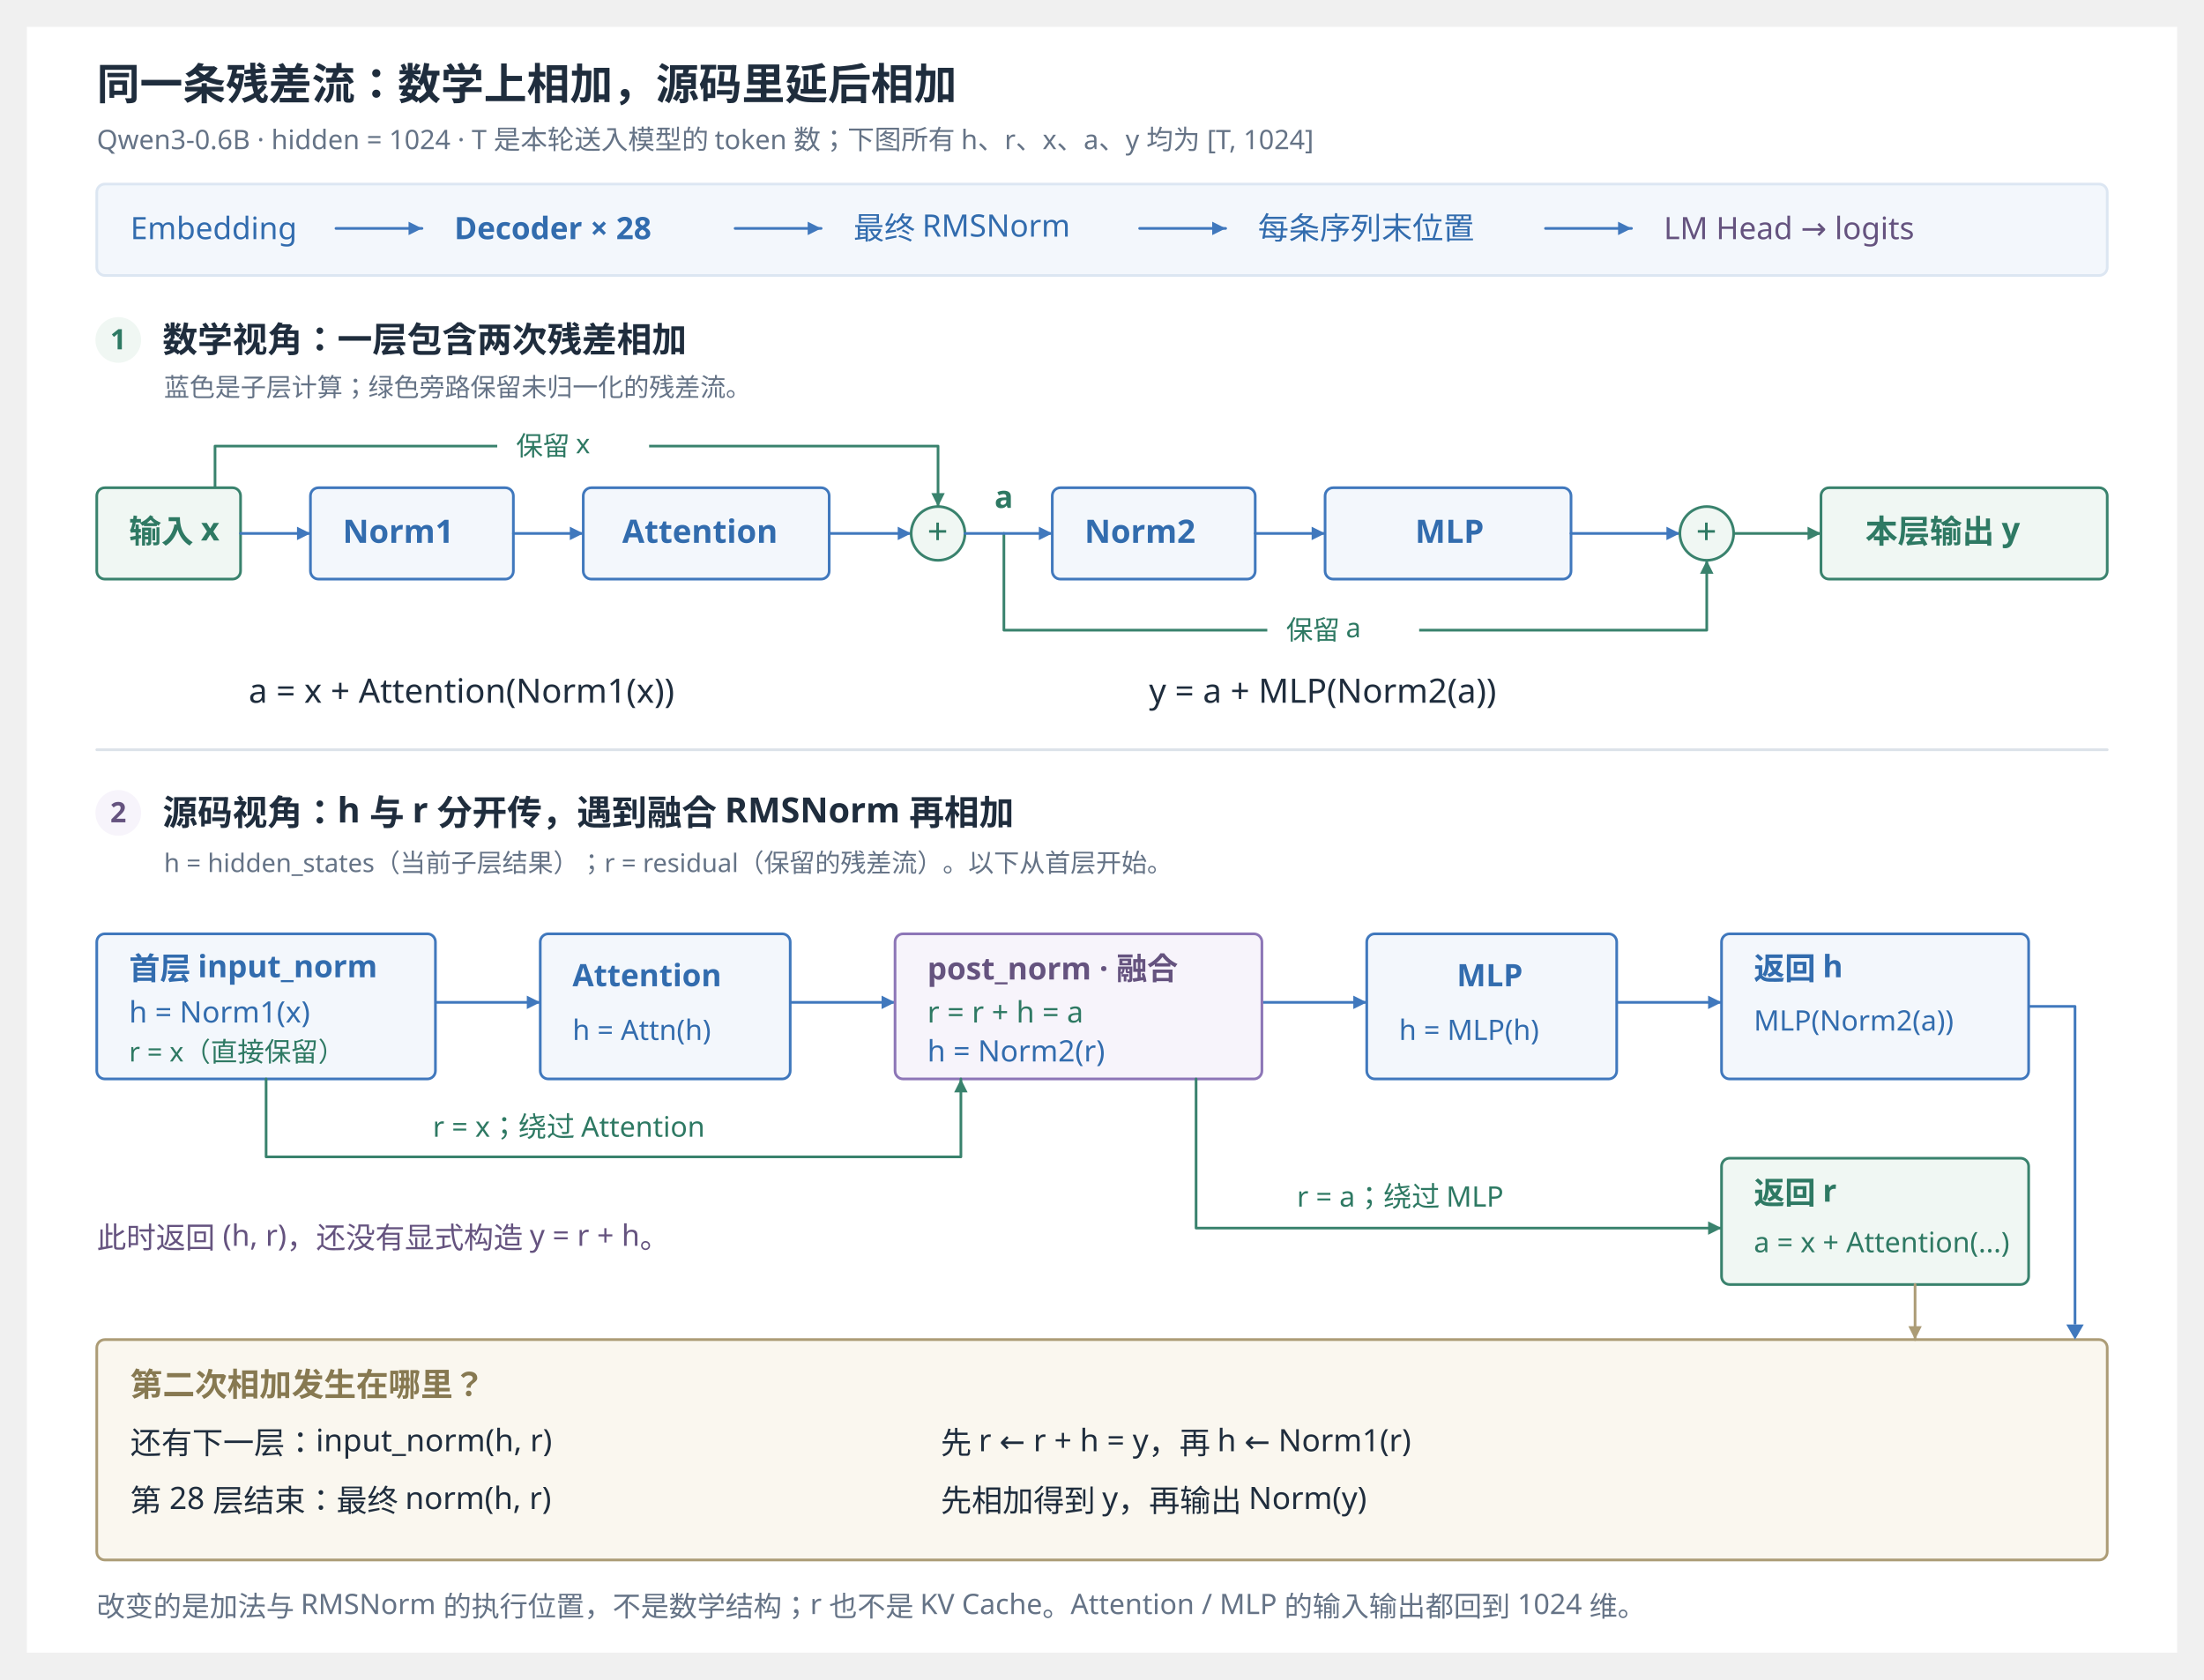
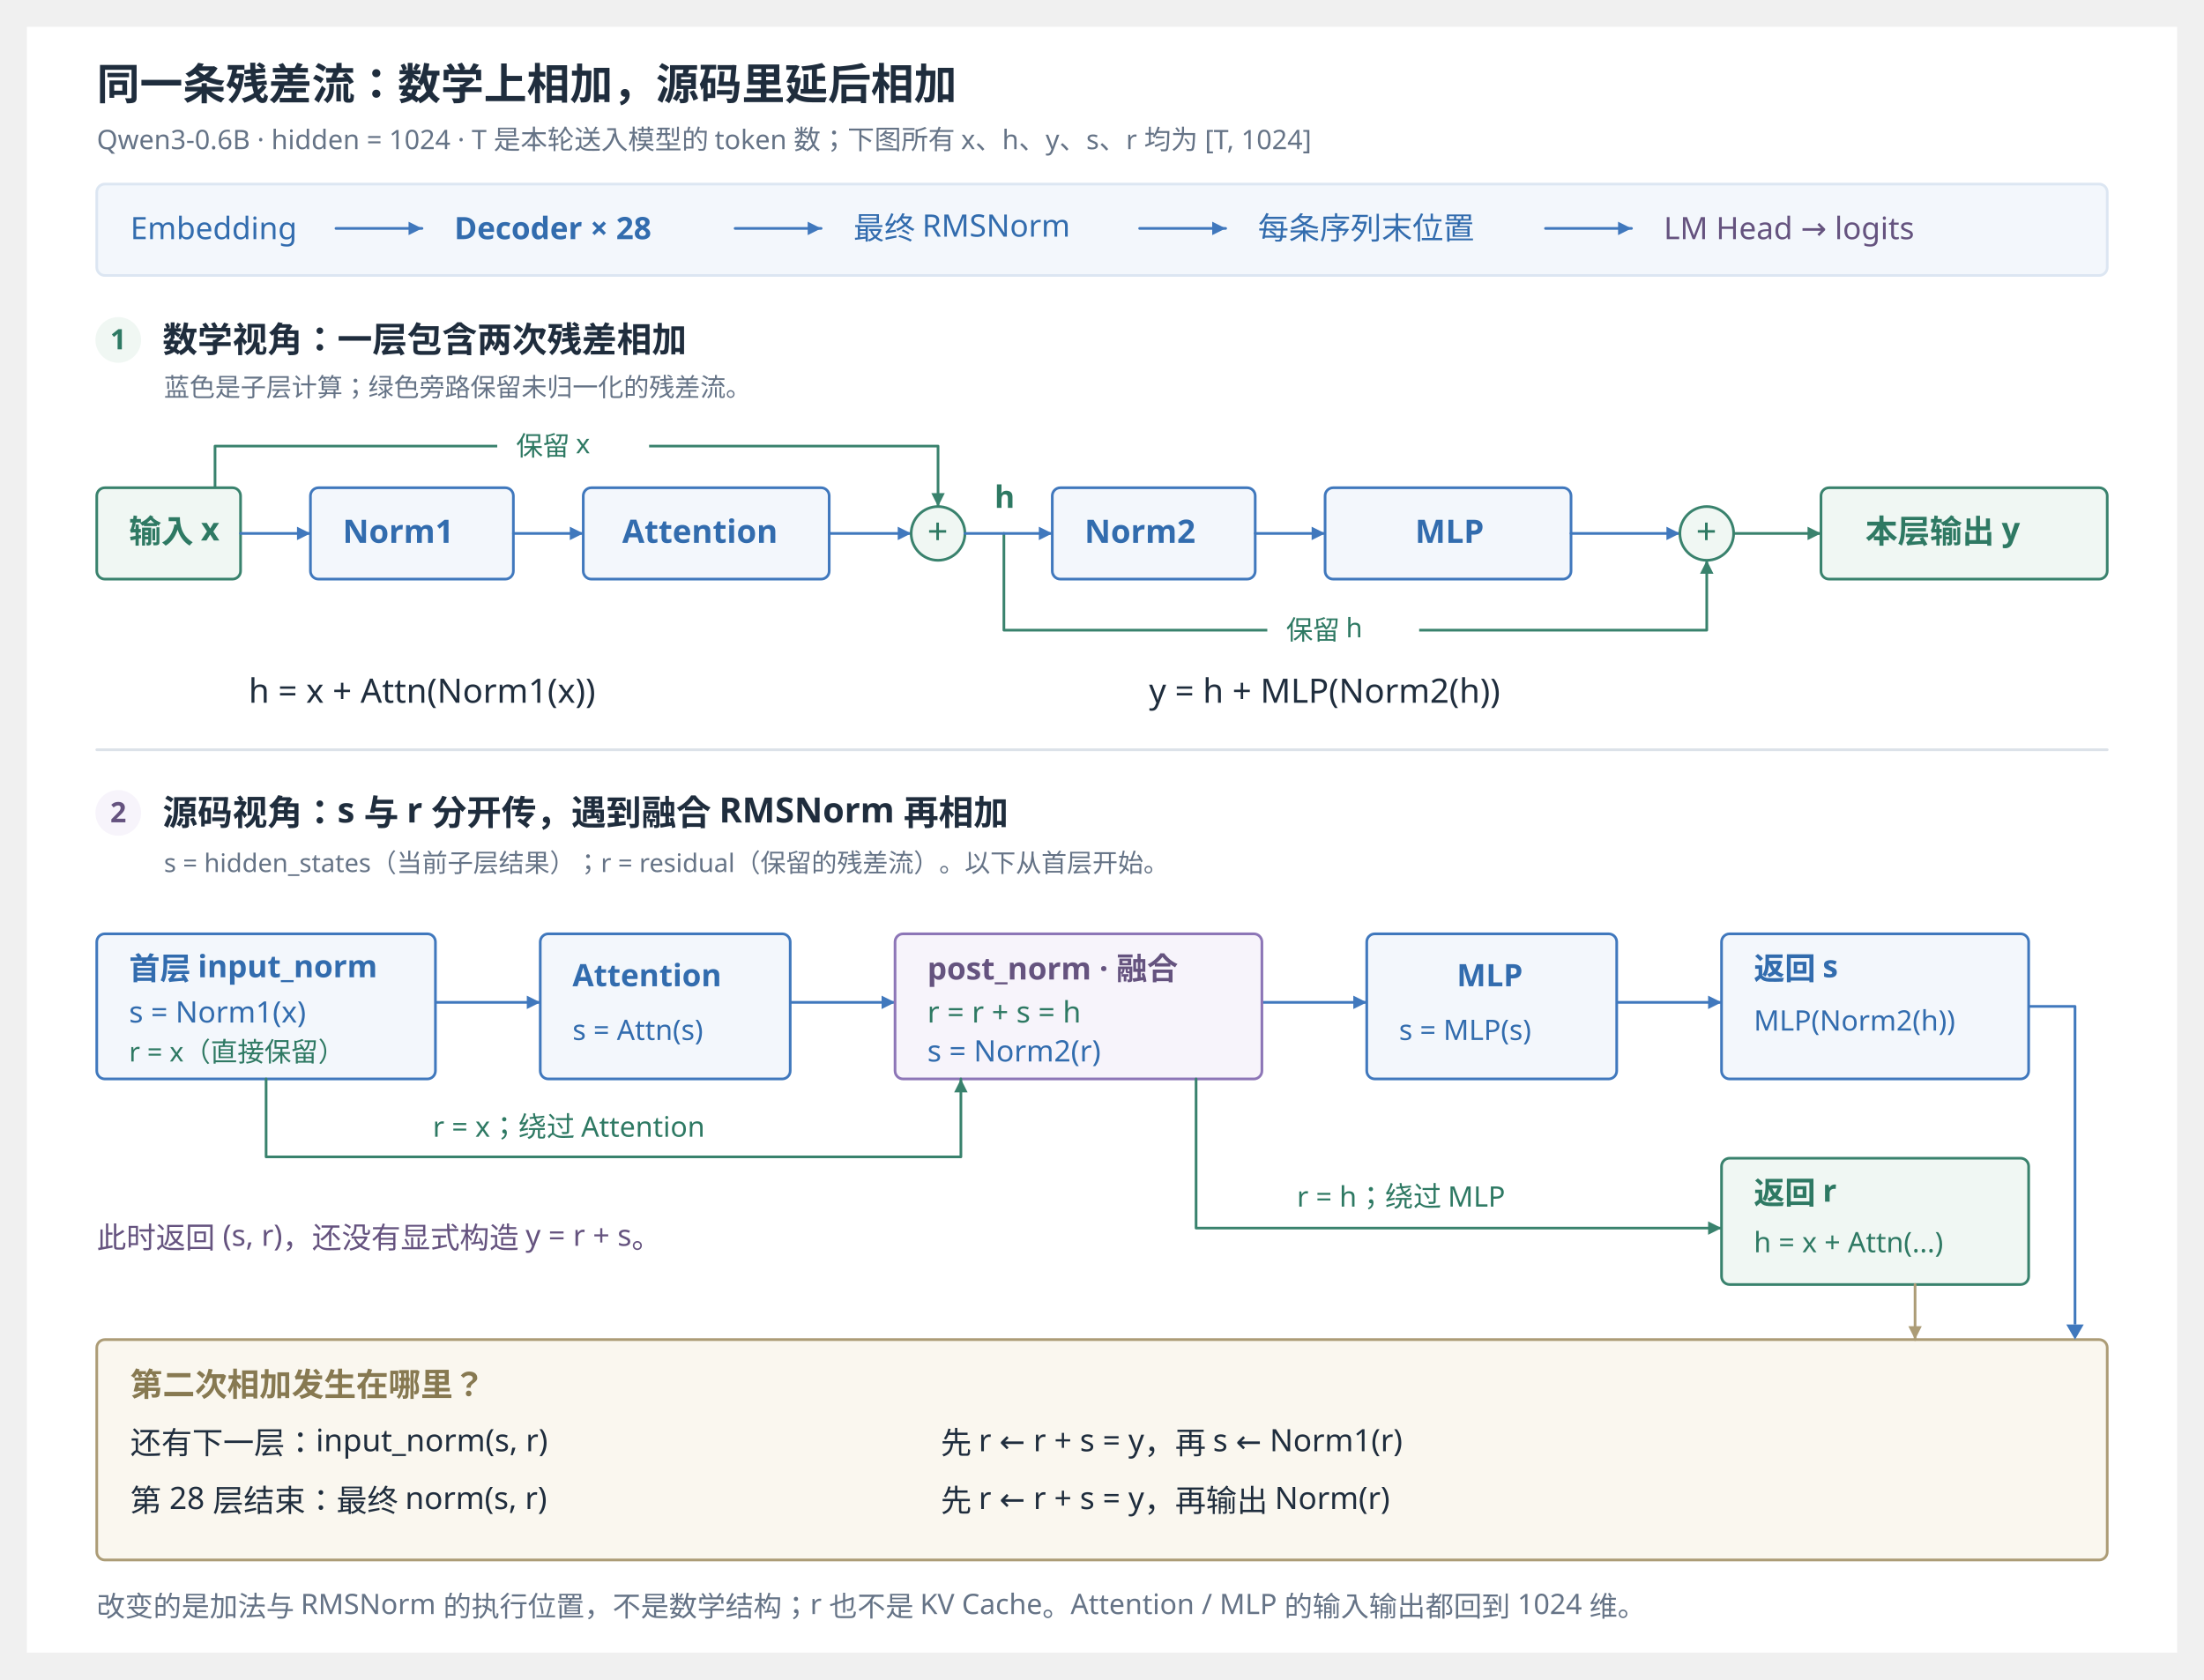
<svg xmlns="http://www.w3.org/2000/svg" width="1640" height="1250" viewBox="-20 -20 1640 1250">
  <defs>
    <marker id="connector-arrow-0" markerUnits="userSpaceOnUse" markerWidth="40" markerHeight="40" refX="11.258" refY="0" orient="auto" overflow="visible">
      <path fill="#4078bd" stroke="none" d="M 11.258 0 L 0 -6.5 L 0 6.5 Z" />
    </marker>
  </defs>
-   <g id="o8:1" transform="translate(0, 0)">
+   <g id="o16:1" transform="translate(0, 0)">
    <rect x="0" y="0" width="1600" height="1210" fill="#ffffff" stroke="none" stroke-width="0" rx="0" ry="0" />
  </g>
-   <g id="a8:1" transform="translate(52, 16.352)">
+   <g id="a16:1" transform="translate(52, 16.352)">
    <text font-size="32" font-family="Noto Sans SC" font-weight="bold" fill="#1f2d3d" text-anchor="start" dominant-baseline="alphabetic" x="0">
      <tspan x="0" y="37.648">
        <tspan x="0" text-anchor="start">同一条残差流：数学上相加，源码里延后相加</tspan>
      </tspan>
    </text>
  </g>
-   <g id="a8:2" transform="translate(52, 67.47)">
+   <g id="a16:2" transform="translate(52, 67.47)">
    <text font-size="20" font-family="Noto Sans SC" font-weight="normal" fill="#657386" text-anchor="start" dominant-baseline="alphabetic" x="0">
      <tspan x="0" y="23.53">
-         <tspan x="0" text-anchor="start">Qwen3-0.6B · hidden = 1024 · T 是本轮送入模型的 token 数；下图所有 h、r、x、a、y 均为 [T, 1024]</tspan>
-       </tspan>
-     </text>
-   </g>
-   <g id="o8:2" transform="translate(52, 117)">
+         <tspan x="0" text-anchor="start">Qwen3-0.6B · hidden = 1024 · T 是本轮送入模型的 token 数；下图所有 x、h、y、s、r 均为 [T, 1024]</tspan>
+       </tspan>
+     </text>
+   </g>
+   <g id="o16:2" transform="translate(52, 117)">
    <rect x="0" y="0" width="1496" height="68" fill="#f3f7fc" stroke="#dce6f2" stroke-width="2" rx="6" ry="6" />
  </g>
-   <g id="a8:3" transform="translate(77, 130.9405)">
+   <g id="a16:3" transform="translate(77, 130.9405)">
    <text font-size="23" font-family="Noto Sans SC" font-weight="normal" fill="#326cae" text-anchor="start" dominant-baseline="alphabetic" x="0">
      <tspan x="0" y="27.06">
        <tspan x="0" text-anchor="start">Embedding</tspan>
      </tspan>
    </text>
  </g>
-   <g id="c8:1" transform="translate(230, 150)">
+   <g id="c16:1" transform="translate(230, 150)">
    <path fill="none" stroke="#4078bd" stroke-width="2" stroke-linecap="round" stroke-linejoin="round" d="M 0 0 L 64 0" />
  </g>
-   <g id="p8:1" transform="translate(281.5, 142.5)">
-     <defs>
-       <symbol id="svgicon-p8-1" viewBox="0 0 15 15">
+   <g id="p16:1" transform="translate(281.5, 142.5)">
+     <defs>
+       <symbol id="svgicon-p16-1" viewBox="0 0 15 15">
        <g transform="translate(-281.5 -142.5)">
          <polygon points="294,150 284,145 284,155" fill="#4078BD" />
        </g>
      </symbol>
    </defs>
-     <use href="#svgicon-p8-1" x="0" y="0" width="15" height="15" />
-   </g>
-   <g id="a8:4" transform="translate(318, 130.9405)">
+     <use href="#svgicon-p16-1" x="0" y="0" width="15" height="15" />
+   </g>
+   <g id="a16:4" transform="translate(318, 130.9405)">
    <text font-size="23" font-family="Noto Sans SC" font-weight="bold" fill="#326cae" text-anchor="start" dominant-baseline="alphabetic" x="0">
      <tspan x="0" y="27.06">
        <tspan x="0" text-anchor="start">Decoder × 28</tspan>
      </tspan>
    </text>
  </g>
-   <g id="c8:2" transform="translate(527, 150)">
+   <g id="c16:2" transform="translate(527, 150)">
    <path fill="none" stroke="#4078bd" stroke-width="2" stroke-linecap="round" stroke-linejoin="round" d="M 0 0 L 64 0" />
  </g>
-   <g id="p8:2" transform="translate(578.5, 142.5)">
-     <defs>
-       <symbol id="svgicon-p8-2" viewBox="0 0 15 15">
+   <g id="p16:2" transform="translate(578.5, 142.5)">
+     <defs>
+       <symbol id="svgicon-p16-2" viewBox="0 0 15 15">
        <g transform="translate(-578.5 -142.5)">
          <polygon points="591,150 581,145 581,155" fill="#4078BD" />
        </g>
      </symbol>
    </defs>
-     <use href="#svgicon-p8-2" x="0" y="0" width="15" height="15" />
-   </g>
-   <g id="a8:5" transform="translate(615, 130.9405)">
+     <use href="#svgicon-p16-2" x="0" y="0" width="15" height="15" />
+   </g>
+   <g id="a16:5" transform="translate(615, 130.9405)">
    <text font-size="23" font-family="Noto Sans SC" font-weight="normal" fill="#326cae" text-anchor="start" dominant-baseline="alphabetic" x="0">
      <tspan x="0" y="27.06">
        <tspan x="0" text-anchor="start">最终 RMSNorm</tspan>
      </tspan>
    </text>
  </g>
-   <g id="c8:3" transform="translate(828, 150)">
+   <g id="c16:3" transform="translate(828, 150)">
    <path fill="none" stroke="#4078bd" stroke-width="2" stroke-linecap="round" stroke-linejoin="round" d="M 0 0 L 64 0" />
  </g>
-   <g id="p8:3" transform="translate(879.5, 142.5)">
-     <defs>
-       <symbol id="svgicon-p8-3" viewBox="0 0 15 15">
+   <g id="p16:3" transform="translate(879.5, 142.5)">
+     <defs>
+       <symbol id="svgicon-p16-3" viewBox="0 0 15 15">
        <g transform="translate(-879.5 -142.5)">
          <polygon points="892,150 882,145 882,155" fill="#4078BD" />
        </g>
      </symbol>
    </defs>
-     <use href="#svgicon-p8-3" x="0" y="0" width="15" height="15" />
-   </g>
-   <g id="a8:6" transform="translate(916, 130.9405)">
+     <use href="#svgicon-p16-3" x="0" y="0" width="15" height="15" />
+   </g>
+   <g id="a16:6" transform="translate(916, 130.9405)">
    <text font-size="23" font-family="Noto Sans SC" font-weight="normal" fill="#326cae" text-anchor="start" dominant-baseline="alphabetic" x="0">
      <tspan x="0" y="27.06">
        <tspan x="0" text-anchor="start">每条序列末位置</tspan>
      </tspan>
    </text>
  </g>
-   <g id="c8:4" transform="translate(1130, 150)">
+   <g id="c16:4" transform="translate(1130, 150)">
    <path fill="none" stroke="#4078bd" stroke-width="2" stroke-linecap="round" stroke-linejoin="round" d="M 0 0 L 64 0" />
  </g>
-   <g id="p8:4" transform="translate(1181.5, 142.5)">
-     <defs>
-       <symbol id="svgicon-p8-4" viewBox="0 0 15 15">
+   <g id="p16:4" transform="translate(1181.5, 142.5)">
+     <defs>
+       <symbol id="svgicon-p16-4" viewBox="0 0 15 15">
        <g transform="translate(-1181.5 -142.5)">
          <polygon points="1194,150 1184,145 1184,155" fill="#4078BD" />
        </g>
      </symbol>
    </defs>
-     <use href="#svgicon-p8-4" x="0" y="0" width="15" height="15" />
-   </g>
-   <g id="a8:7" transform="translate(1218, 130.9405)">
+     <use href="#svgicon-p16-4" x="0" y="0" width="15" height="15" />
+   </g>
+   <g id="a16:7" transform="translate(1218, 130.9405)">
    <text font-size="23" font-family="Noto Sans SC" font-weight="normal" fill="#65537f" text-anchor="start" dominant-baseline="alphabetic" x="0">
      <tspan x="0" y="27.06">
        <tspan x="0" text-anchor="start">LM Head → logits</tspan>
      </tspan>
    </text>
  </g>
-   <g id="o8:3" transform="translate(51, 216)">
+   <g id="o16:3" transform="translate(51, 216)">
    <ellipse fill="#f0f7f3" stroke="none" stroke-width="0" cx="17" cy="17" rx="17" ry="17" />
  </g>
-   <g id="a8:8" transform="translate(62, 215.2935)">
+   <g id="a16:8" transform="translate(62, 215.2935)">
    <text font-size="21" font-family="Noto Sans SC" font-weight="bold" fill="#2e7963" text-anchor="start" dominant-baseline="alphabetic" x="0">
      <tspan x="0" y="24.707">
        <tspan x="0" text-anchor="start">1</tspan>
      </tspan>
    </text>
  </g>
-   <g id="a8:9" transform="translate(101, 211.411)">
+   <g id="a16:9" transform="translate(101, 211.411)">
    <text font-size="26" font-family="Noto Sans SC" font-weight="bold" fill="#1f2d3d" text-anchor="start" dominant-baseline="alphabetic" x="0">
      <tspan x="0" y="30.589">
        <tspan x="0" text-anchor="start">数学视角：一层包含两次残差相加</tspan>
      </tspan>
    </text>
  </g>
-   <g id="a8:10" transform="translate(102, 252.6465)">
+   <g id="a16:10" transform="translate(102, 252.6465)">
    <text font-size="19" font-family="Noto Sans SC" font-weight="normal" fill="#657386" text-anchor="start" dominant-baseline="alphabetic" x="0">
      <tspan x="0" y="22.354">
        <tspan x="0" text-anchor="start">蓝色是子层计算；绿色旁路保留未归一化的残差流。</tspan>
      </tspan>
    </text>
  </g>
-   <g id="c8:5" transform="translate(140, 312)">
+   <g id="c16:5" transform="translate(140, 312)">
    <path fill="none" stroke="#39826d" stroke-width="2" stroke-linecap="round" stroke-linejoin="round" d="M 0 65 L 0 0 L 538 0 L 538 45" />
  </g>
-   <g id="p8:5" transform="translate(670.5, 344.5)">
-     <defs>
-       <symbol id="svgicon-p8-5" viewBox="0 0 15 15">
+   <g id="p16:5" transform="translate(670.5, 344.5)">
+     <defs>
+       <symbol id="svgicon-p16-5" viewBox="0 0 15 15">
        <g transform="translate(-670.5 -344.5)">
          <polygon points="678,357 673,347 683,347" fill="#39826D" />
        </g>
      </symbol>
    </defs>
-     <use href="#svgicon-p8-5" x="0" y="0" width="15" height="15" />
-   </g>
-   <g id="o8:4" transform="translate(350, 298)">
+     <use href="#svgicon-p16-5" x="0" y="0" width="15" height="15" />
+   </g>
+   <g id="o16:4" transform="translate(350, 298)">
    <rect x="0" y="0" width="113" height="29" fill="#ffffff" stroke="none" stroke-width="0" rx="0" ry="0" />
  </g>
-   <g id="a8:11" transform="translate(364, 295.47)">
+   <g id="a16:11" transform="translate(364, 295.47)">
    <text font-size="20" font-family="Noto Sans SC" font-weight="normal" fill="#2e7963" text-anchor="start" dominant-baseline="alphabetic" x="0">
      <tspan x="0" y="23.53">
        <tspan x="0" text-anchor="start">保留 x</tspan>
      </tspan>
    </text>
  </g>
-   <g id="c8:6" transform="translate(727, 377)">
+   <g id="c16:6" transform="translate(727, 377)">
    <path fill="none" stroke="#39826d" stroke-width="2" stroke-linecap="round" stroke-linejoin="round" d="M 0 0 L 0 72 L 523 72 L 523 20" />
  </g>
-   <g id="p8:6" transform="translate(1242.5, 394.5)">
-     <defs>
-       <symbol id="svgicon-p8-6" viewBox="0 0 15 15">
+   <g id="p16:6" transform="translate(1242.5, 394.5)">
+     <defs>
+       <symbol id="svgicon-p16-6" viewBox="0 0 15 15">
        <g transform="translate(-1242.5 -394.5)">
          <polygon points="1250,397 1245,407 1255,407" fill="#39826D" />
        </g>
      </symbol>
    </defs>
-     <use href="#svgicon-p8-6" x="0" y="0" width="15" height="15" />
-   </g>
-   <g id="o8:5" transform="translate(923, 435)">
+     <use href="#svgicon-p16-6" x="0" y="0" width="15" height="15" />
+   </g>
+   <g id="o16:5" transform="translate(923, 435)">
    <rect x="0" y="0" width="113" height="29" fill="#ffffff" stroke="none" stroke-width="0" rx="0" ry="0" />
  </g>
-   <g id="a8:12" transform="translate(937, 432.47)">
+   <g id="a16:12" transform="translate(937, 432.47)">
    <text font-size="20" font-family="Noto Sans SC" font-weight="normal" fill="#2e7963" text-anchor="start" dominant-baseline="alphabetic" x="0">
      <tspan x="0" y="23.53">
-         <tspan x="0" text-anchor="start">保留 a</tspan>
-       </tspan>
-     </text>
-   </g>
-   <g id="o8:6" transform="translate(52, 343)">
+         <tspan x="0" text-anchor="start">保留 h</tspan>
+       </tspan>
+     </text>
+   </g>
+   <g id="o16:6" transform="translate(52, 343)">
    <rect x="0" y="0" width="107" height="68" fill="#f0f7f3" stroke="#39826d" stroke-width="2" rx="6" ry="6" />
  </g>
-   <g id="a8:13" transform="translate(76, 355.764)">
+   <g id="a16:13" transform="translate(76, 355.764)">
    <text font-size="24" font-family="Noto Sans SC" font-weight="bold" fill="#2e7963" text-anchor="start" dominant-baseline="alphabetic" x="0">
      <tspan x="0" y="28.236">
        <tspan x="0" text-anchor="start">输入 x</tspan>
      </tspan>
    </text>
  </g>
-   <g id="c8:7" transform="translate(159, 377)">
+   <g id="c16:7" transform="translate(159, 377)">
    <path fill="none" stroke="#4078bd" stroke-width="2" stroke-linecap="round" stroke-linejoin="round" d="M 0 0 L 52 0" />
  </g>
-   <g id="p8:7" transform="translate(198.5, 369.5)">
-     <defs>
-       <symbol id="svgicon-p8-7" viewBox="0 0 15 15">
+   <g id="p16:7" transform="translate(198.5, 369.5)">
+     <defs>
+       <symbol id="svgicon-p16-7" viewBox="0 0 15 15">
        <g transform="translate(-198.5 -369.5)">
          <polygon points="211,377 201,372 201,382" fill="#4078BD" />
        </g>
      </symbol>
    </defs>
-     <use href="#svgicon-p8-7" x="0" y="0" width="15" height="15" />
-   </g>
-   <g id="o8:7" transform="translate(211, 343)">
+     <use href="#svgicon-p16-7" x="0" y="0" width="15" height="15" />
+   </g>
+   <g id="o16:7" transform="translate(211, 343)">
    <rect x="0" y="0" width="151" height="68" fill="#f3f7fc" stroke="#4078bd" stroke-width="2" rx="6" ry="6" />
  </g>
-   <g id="a8:14" transform="translate(235, 355.764)">
+   <g id="a16:14" transform="translate(235, 355.764)">
    <text font-size="24" font-family="Noto Sans SC" font-weight="bold" fill="#326cae" text-anchor="start" dominant-baseline="alphabetic" x="0">
      <tspan x="0" y="28.236">
        <tspan x="0" text-anchor="start">Norm1</tspan>
      </tspan>
    </text>
  </g>
-   <g id="c8:8" transform="translate(362, 377)">
+   <g id="c16:8" transform="translate(362, 377)">
    <path fill="none" stroke="#4078bd" stroke-width="2" stroke-linecap="round" stroke-linejoin="round" d="M 0 0 L 52 0" />
  </g>
-   <g id="p8:8" transform="translate(401.5, 369.5)">
-     <defs>
-       <symbol id="svgicon-p8-8" viewBox="0 0 15 15">
+   <g id="p16:8" transform="translate(401.5, 369.5)">
+     <defs>
+       <symbol id="svgicon-p16-8" viewBox="0 0 15 15">
        <g transform="translate(-401.5 -369.5)">
          <polygon points="414,377 404,372 404,382" fill="#4078BD" />
        </g>
      </symbol>
    </defs>
-     <use href="#svgicon-p8-8" x="0" y="0" width="15" height="15" />
-   </g>
-   <g id="o8:8" transform="translate(414, 343)">
+     <use href="#svgicon-p16-8" x="0" y="0" width="15" height="15" />
+   </g>
+   <g id="o16:8" transform="translate(414, 343)">
    <rect x="0" y="0" width="183" height="68" fill="#f3f7fc" stroke="#4078bd" stroke-width="2" rx="6" ry="6" />
  </g>
-   <g id="a8:15" transform="translate(443, 355.764)">
+   <g id="a16:15" transform="translate(443, 355.764)">
    <text font-size="24" font-family="Noto Sans SC" font-weight="bold" fill="#326cae" text-anchor="start" dominant-baseline="alphabetic" x="0">
      <tspan x="0" y="28.236">
        <tspan x="0" text-anchor="start">Attention</tspan>
      </tspan>
    </text>
  </g>
-   <g id="c8:9" transform="translate(597, 377)">
+   <g id="c16:9" transform="translate(597, 377)">
    <path fill="none" stroke="#4078bd" stroke-width="2" stroke-linecap="round" stroke-linejoin="round" d="M 0 0 L 61 0" />
  </g>
-   <g id="p8:9" transform="translate(645.5, 369.5)">
-     <defs>
-       <symbol id="svgicon-p8-9" viewBox="0 0 15 15">
+   <g id="p16:9" transform="translate(645.5, 369.5)">
+     <defs>
+       <symbol id="svgicon-p16-9" viewBox="0 0 15 15">
        <g transform="translate(-645.5 -369.5)">
          <polygon points="658,377 648,372 648,382" fill="#4078BD" />
        </g>
      </symbol>
    </defs>
-     <use href="#svgicon-p8-9" x="0" y="0" width="15" height="15" />
-   </g>
-   <g id="o8:9" transform="translate(658, 357)">
+     <use href="#svgicon-p16-9" x="0" y="0" width="15" height="15" />
+   </g>
+   <g id="o16:9" transform="translate(658, 357)">
    <ellipse fill="#f0f7f3" stroke="#39826d" stroke-width="2" cx="20" cy="20" rx="20" ry="20" />
  </g>
-   <g id="a8:16" transform="translate(670, 353.2345)">
+   <g id="a16:16" transform="translate(670, 353.2345)">
    <text font-size="27" font-family="Noto Sans SC" font-weight="normal" fill="#2e7963" text-anchor="start" dominant-baseline="alphabetic" x="0">
      <tspan x="0" y="31.765">
        <tspan x="0" text-anchor="start">+</tspan>
      </tspan>
    </text>
  </g>
-   <g id="c8:10" transform="translate(698, 377)">
+   <g id="c16:10" transform="translate(698, 377)">
    <path fill="none" stroke="#4078bd" stroke-width="2" stroke-linecap="round" stroke-linejoin="round" d="M 0 0 L 65 0" />
  </g>
-   <g id="p8:10" transform="translate(750.5, 369.5)">
-     <defs>
-       <symbol id="svgicon-p8-10" viewBox="0 0 15 15">
+   <g id="p16:10" transform="translate(750.5, 369.5)">
+     <defs>
+       <symbol id="svgicon-p16-10" viewBox="0 0 15 15">
        <g transform="translate(-750.5 -369.5)">
          <polygon points="763,377 753,372 753,382" fill="#4078BD" />
        </g>
      </symbol>
    </defs>
-     <use href="#svgicon-p8-10" x="0" y="0" width="15" height="15" />
-   </g>
-   <g id="a8:17" transform="translate(720, 330.9405)">
+     <use href="#svgicon-p16-10" x="0" y="0" width="15" height="15" />
+   </g>
+   <g id="a16:17" transform="translate(720, 330.9405)">
    <text font-size="23" font-family="Noto Sans SC" font-weight="bold" fill="#2e7963" text-anchor="start" dominant-baseline="alphabetic" x="0">
      <tspan x="0" y="27.06">
-         <tspan x="0" text-anchor="start">a</tspan>
-       </tspan>
-     </text>
-   </g>
-   <g id="o8:10" transform="translate(763, 343)">
+         <tspan x="0" text-anchor="start">h</tspan>
+       </tspan>
+     </text>
+   </g>
+   <g id="o16:10" transform="translate(763, 343)">
    <rect x="0" y="0" width="151" height="68" fill="#f3f7fc" stroke="#4078bd" stroke-width="2" rx="6" ry="6" />
  </g>
-   <g id="a8:18" transform="translate(787, 355.764)">
+   <g id="a16:18" transform="translate(787, 355.764)">
    <text font-size="24" font-family="Noto Sans SC" font-weight="bold" fill="#326cae" text-anchor="start" dominant-baseline="alphabetic" x="0">
      <tspan x="0" y="28.236">
        <tspan x="0" text-anchor="start">Norm2</tspan>
      </tspan>
    </text>
  </g>
-   <g id="c8:11" transform="translate(914, 377)">
+   <g id="c16:11" transform="translate(914, 377)">
    <path fill="none" stroke="#4078bd" stroke-width="2" stroke-linecap="round" stroke-linejoin="round" d="M 0 0 L 52 0" />
  </g>
-   <g id="p8:11" transform="translate(953.5, 369.5)">
-     <defs>
-       <symbol id="svgicon-p8-11" viewBox="0 0 15 15">
+   <g id="p16:11" transform="translate(953.5, 369.5)">
+     <defs>
+       <symbol id="svgicon-p16-11" viewBox="0 0 15 15">
        <g transform="translate(-953.5 -369.5)">
          <polygon points="966,377 956,372 956,382" fill="#4078BD" />
        </g>
      </symbol>
    </defs>
-     <use href="#svgicon-p8-11" x="0" y="0" width="15" height="15" />
-   </g>
-   <g id="o8:11" transform="translate(966, 343)">
+     <use href="#svgicon-p16-11" x="0" y="0" width="15" height="15" />
+   </g>
+   <g id="o16:11" transform="translate(966, 343)">
    <rect x="0" y="0" width="183" height="68" fill="#f3f7fc" stroke="#4078bd" stroke-width="2" rx="6" ry="6" />
  </g>
-   <g id="a8:19" transform="translate(1033, 355.764)">
+   <g id="a16:19" transform="translate(1033, 355.764)">
    <text font-size="24" font-family="Noto Sans SC" font-weight="bold" fill="#326cae" text-anchor="start" dominant-baseline="alphabetic" x="0">
      <tspan x="0" y="28.236">
        <tspan x="0" text-anchor="start">MLP</tspan>
      </tspan>
    </text>
  </g>
-   <g id="c8:12" transform="translate(1149, 377)">
+   <g id="c16:12" transform="translate(1149, 377)">
    <path fill="none" stroke="#4078bd" stroke-width="2" stroke-linecap="round" stroke-linejoin="round" d="M 0 0 L 81 0" />
  </g>
-   <g id="p8:12" transform="translate(1217.5, 369.5)">
-     <defs>
-       <symbol id="svgicon-p8-12" viewBox="0 0 15 15">
+   <g id="p16:12" transform="translate(1217.5, 369.5)">
+     <defs>
+       <symbol id="svgicon-p16-12" viewBox="0 0 15 15">
        <g transform="translate(-1217.5 -369.5)">
          <polygon points="1230,377 1220,372 1220,382" fill="#4078BD" />
        </g>
      </symbol>
    </defs>
-     <use href="#svgicon-p8-12" x="0" y="0" width="15" height="15" />
-   </g>
-   <g id="o8:12" transform="translate(1230, 357)">
+     <use href="#svgicon-p16-12" x="0" y="0" width="15" height="15" />
+   </g>
+   <g id="o16:12" transform="translate(1230, 357)">
    <ellipse fill="#f0f7f3" stroke="#39826d" stroke-width="2" cx="20" cy="20" rx="20" ry="20" />
  </g>
-   <g id="a8:20" transform="translate(1242, 353.2345)">
+   <g id="a16:20" transform="translate(1242, 353.2345)">
    <text font-size="27" font-family="Noto Sans SC" font-weight="normal" fill="#2e7963" text-anchor="start" dominant-baseline="alphabetic" x="0">
      <tspan x="0" y="31.765">
        <tspan x="0" text-anchor="start">+</tspan>
      </tspan>
    </text>
  </g>
-   <g id="c8:13" transform="translate(1270, 377)">
+   <g id="c16:13" transform="translate(1270, 377)">
    <path fill="none" stroke="#39826d" stroke-width="2" stroke-linecap="round" stroke-linejoin="round" d="M 0 0 L 65 0" />
  </g>
-   <g id="p8:13" transform="translate(1322.5, 369.5)">
-     <defs>
-       <symbol id="svgicon-p8-13" viewBox="0 0 15 15">
+   <g id="p16:13" transform="translate(1322.5, 369.5)">
+     <defs>
+       <symbol id="svgicon-p16-13" viewBox="0 0 15 15">
        <g transform="translate(-1322.5 -369.5)">
          <polygon points="1335,377 1325,372 1325,382" fill="#39826D" />
        </g>
      </symbol>
    </defs>
-     <use href="#svgicon-p8-13" x="0" y="0" width="15" height="15" />
-   </g>
-   <g id="o8:13" transform="translate(1335, 343)">
+     <use href="#svgicon-p16-13" x="0" y="0" width="15" height="15" />
+   </g>
+   <g id="o16:13" transform="translate(1335, 343)">
    <rect x="0" y="0" width="213" height="68" fill="#f0f7f3" stroke="#39826d" stroke-width="2" rx="6" ry="6" />
  </g>
-   <g id="a8:21" transform="translate(1368, 355.764)">
+   <g id="a16:21" transform="translate(1368, 355.764)">
    <text font-size="24" font-family="Noto Sans SC" font-weight="bold" fill="#2e7963" text-anchor="start" dominant-baseline="alphabetic" x="0">
      <tspan x="0" y="28.236">
        <tspan x="0" text-anchor="start">本层输出 y</tspan>
      </tspan>
    </text>
  </g>
-   <g id="a8:22" transform="translate(165, 473.5875)">
+   <g id="a16:22" transform="translate(165, 473.5875)">
    <text font-size="25" font-family="Noto Sans SC" font-weight="normal" fill="#1f2d3d" text-anchor="start" dominant-baseline="alphabetic" x="0">
      <tspan x="0" y="29.412">
-         <tspan x="0" text-anchor="start">a = x + Attention(Norm1(x))</tspan>
-       </tspan>
-     </text>
-   </g>
-   <g id="a8:23" transform="translate(835, 473.5875)">
+         <tspan x="0" text-anchor="start">h = x + Attn(Norm1(x))</tspan>
+       </tspan>
+     </text>
+   </g>
+   <g id="a16:23" transform="translate(835, 473.5875)">
    <text font-size="25" font-family="Noto Sans SC" font-weight="normal" fill="#1f2d3d" text-anchor="start" dominant-baseline="alphabetic" x="0">
      <tspan x="0" y="29.412">
-         <tspan x="0" text-anchor="start">y = a + MLP(Norm2(a))</tspan>
-       </tspan>
-     </text>
-   </g>
-   <g id="c8:14" transform="translate(52, 538)">
+         <tspan x="0" text-anchor="start">y = h + MLP(Norm2(h))</tspan>
+       </tspan>
+     </text>
+   </g>
+   <g id="c16:14" transform="translate(52, 538)">
    <path fill="none" stroke="#dce2e9" stroke-width="2" stroke-linecap="round" stroke-linejoin="round" d="M 0 0 L 1496 0" />
  </g>
-   <g id="o8:14" transform="translate(51, 568)">
+   <g id="o16:14" transform="translate(51, 568)">
    <ellipse fill="#f7f4fb" stroke="none" stroke-width="0" cx="17" cy="17" rx="17" ry="17" />
  </g>
-   <g id="a8:24" transform="translate(62, 567.2935)">
+   <g id="a16:24" transform="translate(62, 567.2935)">
    <text font-size="21" font-family="Noto Sans SC" font-weight="bold" fill="#65537f" text-anchor="start" dominant-baseline="alphabetic" x="0">
      <tspan x="0" y="24.707">
        <tspan x="0" text-anchor="start">2</tspan>
      </tspan>
    </text>
  </g>
-   <g id="a8:25" transform="translate(101, 563.411)">
+   <g id="a16:25" transform="translate(101, 563.411)">
    <text font-size="26" font-family="Noto Sans SC" font-weight="bold" fill="#1f2d3d" text-anchor="start" dominant-baseline="alphabetic" x="0">
      <tspan x="0" y="30.589">
-         <tspan x="0" text-anchor="start">源码视角：h 与 r 分开传，遇到融合 RMSNorm 再相加</tspan>
-       </tspan>
-     </text>
-   </g>
-   <g id="a8:26" transform="translate(102, 606.6465)">
+         <tspan x="0" text-anchor="start">源码视角：s 与 r 分开传，遇到融合 RMSNorm 再相加</tspan>
+       </tspan>
+     </text>
+   </g>
+   <g id="a16:26" transform="translate(102, 606.6465)">
    <text font-size="19" font-family="Noto Sans SC" font-weight="normal" fill="#657386" text-anchor="start" dominant-baseline="alphabetic" x="0">
      <tspan x="0" y="22.354">
-         <tspan x="0" text-anchor="start">h = hidden_states（当前子层结果）；r = residual（保留的残差流）。以下从首层开始。</tspan>
-       </tspan>
-     </text>
-   </g>
-   <g id="c8:15" transform="translate(304, 726)">
+         <tspan x="0" text-anchor="start">s = hidden_states（当前子层结果）；r = residual（保留的残差流）。以下从首层开始。</tspan>
+       </tspan>
+     </text>
+   </g>
+   <g id="c16:15" transform="translate(304, 726)">
    <path fill="none" stroke="#4078bd" stroke-width="2" stroke-linecap="round" stroke-linejoin="round" d="M 0 0 L 78 0" />
  </g>
-   <g id="p8:14" transform="translate(369.5, 718.5)">
-     <defs>
-       <symbol id="svgicon-p8-14" viewBox="0 0 15 15">
+   <g id="p16:14" transform="translate(369.5, 718.5)">
+     <defs>
+       <symbol id="svgicon-p16-14" viewBox="0 0 15 15">
        <g transform="translate(-369.5 -718.5)">
          <polygon points="382,726 372,721 372,731" fill="#4078BD" />
        </g>
      </symbol>
    </defs>
-     <use href="#svgicon-p8-14" x="0" y="0" width="15" height="15" />
-   </g>
-   <g id="c8:16" transform="translate(568, 726)">
+     <use href="#svgicon-p16-14" x="0" y="0" width="15" height="15" />
+   </g>
+   <g id="c16:16" transform="translate(568, 726)">
    <path fill="none" stroke="#4078bd" stroke-width="2" stroke-linecap="round" stroke-linejoin="round" d="M 0 0 L 78 0" />
  </g>
-   <g id="p8:15" transform="translate(633.5, 718.5)">
-     <defs>
-       <symbol id="svgicon-p8-15" viewBox="0 0 15 15">
+   <g id="p16:15" transform="translate(633.5, 718.5)">
+     <defs>
+       <symbol id="svgicon-p16-15" viewBox="0 0 15 15">
        <g transform="translate(-633.5 -718.5)">
          <polygon points="646,726 636,721 636,731" fill="#4078BD" />
        </g>
      </symbol>
    </defs>
-     <use href="#svgicon-p8-15" x="0" y="0" width="15" height="15" />
-   </g>
-   <g id="c8:17" transform="translate(919, 726)">
+     <use href="#svgicon-p16-15" x="0" y="0" width="15" height="15" />
+   </g>
+   <g id="c16:17" transform="translate(919, 726)">
    <path fill="none" stroke="#4078bd" stroke-width="2" stroke-linecap="round" stroke-linejoin="round" d="M 0 0 L 78 0" />
  </g>
-   <g id="p8:16" transform="translate(984.5, 718.5)">
-     <defs>
-       <symbol id="svgicon-p8-16" viewBox="0 0 15 15">
+   <g id="p16:16" transform="translate(984.5, 718.5)">
+     <defs>
+       <symbol id="svgicon-p16-16" viewBox="0 0 15 15">
        <g transform="translate(-984.5 -718.5)">
          <polygon points="997,726 987,721 987,731" fill="#4078BD" />
        </g>
      </symbol>
    </defs>
-     <use href="#svgicon-p8-16" x="0" y="0" width="15" height="15" />
-   </g>
-   <g id="c8:18" transform="translate(1183, 726)">
+     <use href="#svgicon-p16-16" x="0" y="0" width="15" height="15" />
+   </g>
+   <g id="c16:18" transform="translate(1183, 726)">
    <path fill="none" stroke="#4078bd" stroke-width="2" stroke-linecap="round" stroke-linejoin="round" d="M 0 0 L 78 0" />
  </g>
-   <g id="p8:17" transform="translate(1248.5, 718.5)">
-     <defs>
-       <symbol id="svgicon-p8-17" viewBox="0 0 15 15">
+   <g id="p16:17" transform="translate(1248.5, 718.5)">
+     <defs>
+       <symbol id="svgicon-p16-17" viewBox="0 0 15 15">
        <g transform="translate(-1248.5 -718.5)">
          <polygon points="1261,726 1251,721 1251,731" fill="#4078BD" />
        </g>
      </symbol>
    </defs>
-     <use href="#svgicon-p8-17" x="0" y="0" width="15" height="15" />
-   </g>
-   <g id="o8:15" transform="translate(52, 675)">
+     <use href="#svgicon-p16-17" x="0" y="0" width="15" height="15" />
+   </g>
+   <g id="o16:15" transform="translate(52, 675)">
    <rect x="0" y="0" width="252" height="108" fill="#f3f7fc" stroke="#4078bd" stroke-width="2" rx="6" ry="6" />
  </g>
-   <g id="a8:27" transform="translate(76, 681.9405)">
+   <g id="a16:27" transform="translate(76, 681.9405)">
    <text font-size="23" font-family="Noto Sans SC" font-weight="bold" fill="#326cae" text-anchor="start" dominant-baseline="alphabetic" x="0">
      <tspan x="0" y="27.06">
        <tspan x="0" text-anchor="start">首层 input_norm</tspan>
      </tspan>
    </text>
  </g>
-   <g id="a8:28" transform="translate(76, 715.117)">
+   <g id="a16:28" transform="translate(76, 715.117)">
    <text font-size="22" font-family="Noto Sans SC" font-weight="normal" fill="#326cae" text-anchor="start" dominant-baseline="alphabetic" x="0">
      <tspan x="0" y="25.883">
-         <tspan x="0" text-anchor="start">h = Norm1(x)</tspan>
-       </tspan>
-     </text>
-   </g>
-   <g id="a8:29" transform="translate(76, 746.47)">
+         <tspan x="0" text-anchor="start">s = Norm1(x)</tspan>
+       </tspan>
+     </text>
+   </g>
+   <g id="a16:29" transform="translate(76, 746.47)">
    <text font-size="20" font-family="Noto Sans SC" font-weight="normal" fill="#2e7963" text-anchor="start" dominant-baseline="alphabetic" x="0">
      <tspan x="0" y="23.53">
        <tspan x="0" text-anchor="start">r = x（直接保留）</tspan>
      </tspan>
    </text>
  </g>
-   <g id="o8:16" transform="translate(382, 675)">
+   <g id="o16:16" transform="translate(382, 675)">
    <rect x="0" y="0" width="186" height="108" fill="#f3f7fc" stroke="#4078bd" stroke-width="2" rx="6" ry="6" />
  </g>
-   <g id="a8:30" transform="translate(406, 686.9405)">
+   <g id="a16:30" transform="translate(406, 686.9405)">
    <text font-size="23" font-family="Noto Sans SC" font-weight="bold" fill="#326cae" text-anchor="start" dominant-baseline="alphabetic" x="0">
      <tspan x="0" y="27.06">
        <tspan x="0" text-anchor="start">Attention</tspan>
      </tspan>
    </text>
  </g>
-   <g id="a8:31" transform="translate(406, 729.2935)">
+   <g id="a16:31" transform="translate(406, 729.2935)">
    <text font-size="21" font-family="Noto Sans SC" font-weight="normal" fill="#326cae" text-anchor="start" dominant-baseline="alphabetic" x="0">
      <tspan x="0" y="24.707">
-         <tspan x="0" text-anchor="start">h = Attn(h)</tspan>
-       </tspan>
-     </text>
-   </g>
-   <g id="o8:17" transform="translate(646, 675)">
+         <tspan x="0" text-anchor="start">s = Attn(s)</tspan>
+       </tspan>
+     </text>
+   </g>
+   <g id="o16:17" transform="translate(646, 675)">
    <rect x="0" y="0" width="273" height="108" fill="#f7f4fb" stroke="#8d76b7" stroke-width="2" rx="6" ry="6" />
  </g>
-   <g id="a8:32" transform="translate(670, 681.9405)">
+   <g id="a16:32" transform="translate(670, 681.9405)">
    <text font-size="23" font-family="Noto Sans SC" font-weight="bold" fill="#65537f" text-anchor="start" dominant-baseline="alphabetic" x="0">
      <tspan x="0" y="27.06">
        <tspan x="0" text-anchor="start">post_norm · 融合</tspan>
      </tspan>
    </text>
  </g>
-   <g id="a8:33" transform="translate(670, 715.117)">
+   <g id="a16:33" transform="translate(670, 715.117)">
    <text font-size="22" font-family="Noto Sans SC" font-weight="normal" fill="#2e7963" text-anchor="start" dominant-baseline="alphabetic" x="0">
      <tspan x="0" y="25.883">
-         <tspan x="0" text-anchor="start">r = r + h = a</tspan>
-       </tspan>
-     </text>
-   </g>
-   <g id="a8:34" transform="translate(670, 744.117)">
+         <tspan x="0" text-anchor="start">r = r + s = h</tspan>
+       </tspan>
+     </text>
+   </g>
+   <g id="a16:34" transform="translate(670, 744.117)">
    <text font-size="22" font-family="Noto Sans SC" font-weight="normal" fill="#326cae" text-anchor="start" dominant-baseline="alphabetic" x="0">
      <tspan x="0" y="25.883">
-         <tspan x="0" text-anchor="start">h = Norm2(r)</tspan>
-       </tspan>
-     </text>
-   </g>
-   <g id="o8:18" transform="translate(997, 675)">
+         <tspan x="0" text-anchor="start">s = Norm2(r)</tspan>
+       </tspan>
+     </text>
+   </g>
+   <g id="o16:18" transform="translate(997, 675)">
    <rect x="0" y="0" width="186" height="108" fill="#f3f7fc" stroke="#4078bd" stroke-width="2" rx="6" ry="6" />
  </g>
-   <g id="a8:35" transform="translate(1064, 686.9405)">
+   <g id="a16:35" transform="translate(1064, 686.9405)">
    <text font-size="23" font-family="Noto Sans SC" font-weight="bold" fill="#326cae" text-anchor="start" dominant-baseline="alphabetic" x="0">
      <tspan x="0" y="27.06">
        <tspan x="0" text-anchor="start">MLP</tspan>
      </tspan>
    </text>
  </g>
-   <g id="a8:36" transform="translate(1021, 729.2935)">
+   <g id="a16:36" transform="translate(1021, 729.2935)">
    <text font-size="21" font-family="Noto Sans SC" font-weight="normal" fill="#326cae" text-anchor="start" dominant-baseline="alphabetic" x="0">
      <tspan x="0" y="24.707">
-         <tspan x="0" text-anchor="start">h = MLP(h)</tspan>
-       </tspan>
-     </text>
-   </g>
-   <g id="o8:19" transform="translate(1261, 675)">
+         <tspan x="0" text-anchor="start">s = MLP(s)</tspan>
+       </tspan>
+     </text>
+   </g>
+   <g id="o16:19" transform="translate(1261, 675)">
    <rect x="0" y="0" width="228.514" height="108" fill="#f3f7fc" stroke="#4078bd" stroke-width="2" rx="6" ry="6" />
  </g>
-   <g id="a8:37" transform="translate(1285, 681.9405)">
+   <g id="a16:37" transform="translate(1285, 681.9405)">
    <text font-size="23" font-family="Noto Sans SC" font-weight="bold" fill="#326cae" text-anchor="start" dominant-baseline="alphabetic" x="0">
      <tspan x="0" y="27.06">
-         <tspan x="0" text-anchor="start">返回 h</tspan>
-       </tspan>
-     </text>
-   </g>
-   <g id="a8:38" transform="translate(1285, 722.2935)">
+         <tspan x="0" text-anchor="start">返回 s</tspan>
+       </tspan>
+     </text>
+   </g>
+   <g id="a16:38" transform="translate(1285, 722.2935)">
    <text font-size="21" font-family="Noto Sans SC" font-weight="normal" fill="#326cae" text-anchor="start" dominant-baseline="alphabetic" x="0">
      <tspan x="0" y="24.707">
-         <tspan x="0" text-anchor="start">MLP(Norm2(a))</tspan>
-       </tspan>
-     </text>
-   </g>
-   <g id="c8:19" transform="translate(178, 783)">
+         <tspan x="0" text-anchor="start">MLP(Norm2(h))</tspan>
+       </tspan>
+     </text>
+   </g>
+   <g id="c16:19" transform="translate(178, 783)">
    <path fill="none" stroke="#39826d" stroke-width="2" stroke-linecap="round" stroke-linejoin="round" d="M 0 0 L 0 58 L 517 58 L 517 0" />
  </g>
-   <g id="p8:18" transform="translate(687.5, 780.5)">
-     <defs>
-       <symbol id="svgicon-p8-18" viewBox="0 0 15 15">
+   <g id="p16:18" transform="translate(687.5, 780.5)">
+     <defs>
+       <symbol id="svgicon-p16-18" viewBox="0 0 15 15">
        <g transform="translate(-687.5 -780.5)">
          <polygon points="695,783 690,793 700,793" fill="#39826D" />
        </g>
      </symbol>
    </defs>
-     <use href="#svgicon-p8-18" x="0" y="0" width="15" height="15" />
-   </g>
-   <g id="a8:39" transform="translate(302, 801.2935)">
+     <use href="#svgicon-p16-18" x="0" y="0" width="15" height="15" />
+   </g>
+   <g id="a16:39" transform="translate(302, 801.2935)">
    <text font-size="21" font-family="Noto Sans SC" font-weight="normal" fill="#2e7963" text-anchor="start" dominant-baseline="alphabetic" x="0">
      <tspan x="0" y="24.707">
        <tspan x="0" text-anchor="start">r = x；绕过 Attention</tspan>
      </tspan>
    </text>
  </g>
-   <g id="c8:20" transform="translate(870, 783)">
+   <g id="c16:20" transform="translate(870, 783)">
    <path fill="none" stroke="#39826d" stroke-width="2" stroke-linecap="round" stroke-linejoin="round" d="M 0 0 L 0 111 L 391 111" />
  </g>
-   <g id="p8:19" transform="translate(1248.5, 886.5)">
-     <defs>
-       <symbol id="svgicon-p8-19" viewBox="0 0 15 15">
+   <g id="p16:19" transform="translate(1248.5, 886.5)">
+     <defs>
+       <symbol id="svgicon-p16-19" viewBox="0 0 15 15">
        <g transform="translate(-1248.5 -886.5)">
          <polygon points="1261,894 1251,889 1251,899" fill="#39826D" />
        </g>
      </symbol>
    </defs>
-     <use href="#svgicon-p8-19" x="0" y="0" width="15" height="15" />
-   </g>
-   <g id="a8:40" transform="translate(945, 853.2935)">
+     <use href="#svgicon-p16-19" x="0" y="0" width="15" height="15" />
+   </g>
+   <g id="a16:40" transform="translate(945, 853.2935)">
    <text font-size="21" font-family="Noto Sans SC" font-weight="normal" fill="#2e7963" text-anchor="start" dominant-baseline="alphabetic" x="0">
      <tspan x="0" y="24.707">
-         <tspan x="0" text-anchor="start">r = a；绕过 MLP</tspan>
-       </tspan>
-     </text>
-   </g>
-   <g id="o8:20" transform="translate(1261, 842)">
+         <tspan x="0" text-anchor="start">r = h；绕过 MLP</tspan>
+       </tspan>
+     </text>
+   </g>
+   <g id="o16:20" transform="translate(1261, 842)">
    <rect x="0" y="0" width="228.514" height="94" fill="#f0f7f3" stroke="#39826d" stroke-width="2" rx="6" ry="6" />
  </g>
-   <g id="a8:41" transform="translate(1285, 848.9405)">
+   <g id="a16:41" transform="translate(1285, 848.9405)">
    <text font-size="23" font-family="Noto Sans SC" font-weight="bold" fill="#2e7963" text-anchor="start" dominant-baseline="alphabetic" x="0">
      <tspan x="0" y="27.06">
        <tspan x="0" text-anchor="start">返回 r</tspan>
      </tspan>
    </text>
  </g>
-   <g id="a8:42" transform="translate(1285, 887.2935)">
+   <g id="a16:42" transform="translate(1285, 887.2935)">
    <text font-size="21" font-family="Noto Sans SC" font-weight="normal" fill="#2e7963" text-anchor="start" dominant-baseline="alphabetic" x="0">
      <tspan x="0" y="24.707">
-         <tspan x="0" text-anchor="start">a = x + Attention(...)</tspan>
-       </tspan>
-     </text>
-   </g>
-   <g id="a8:43" transform="translate(52, 883.117)">
+         <tspan x="0" text-anchor="start">h = x + Attn(...)</tspan>
+       </tspan>
+     </text>
+   </g>
+   <g id="a16:43" transform="translate(52, 883.117)">
    <text font-size="22" font-family="Noto Sans SC" font-weight="normal" fill="#65537f" text-anchor="start" dominant-baseline="alphabetic" x="0">
      <tspan x="0" y="25.883">
-         <tspan x="0" text-anchor="start">此时返回 (h, r)，还没有显式构造 y = r + h。</tspan>
-       </tspan>
-     </text>
-   </g>
-   <g id="o8:21" transform="translate(52, 977)">
+         <tspan x="0" text-anchor="start">此时返回 (s, r)，还没有显式构造 y = r + s。</tspan>
+       </tspan>
+     </text>
+   </g>
+   <g id="o16:21" transform="translate(52, 977)">
    <rect x="0" y="0" width="1496" height="164" fill="#faf7ef" stroke="#ac9c76" stroke-width="2" rx="6" ry="6" />
  </g>
-   <g id="c8:21" transform="translate(1489.514, 729)">
+   <g id="c16:21" transform="translate(1489.514, 729)">
    <path fill="none" stroke="#4078bd" stroke-width="2" stroke-linecap="butt" stroke-linejoin="round" marker-end="url(#connector-arrow-0)" stroke-dasharray="0 0 271.245 11.258" d="M 0 0 L 34.503 0 L 34.503 248" />
  </g>
-   <g id="a8:44" transform="translate(77, 990.764)">
+   <g id="a16:44" transform="translate(77, 990.764)">
    <text font-size="24" font-family="Noto Sans SC" font-weight="bold" fill="#877951" text-anchor="start" dominant-baseline="alphabetic" x="0">
      <tspan x="0" y="28.236">
        <tspan x="0" text-anchor="start">第二次相加发生在哪里？</tspan>
      </tspan>
    </text>
  </g>
-   <g id="c8:22" transform="translate(1405, 936)">
+   <g id="c16:22" transform="translate(1405, 936)">
    <path fill="none" stroke="#ac9c76" stroke-width="2" stroke-linecap="round" stroke-linejoin="round" d="M 0 0 L 0 41" />
  </g>
-   <g id="p8:21" transform="translate(1397.5, 964.5)">
-     <defs>
-       <symbol id="svgicon-p8-21" viewBox="0 0 15 15">
+   <g id="p16:20" transform="translate(1397.5, 964.5)">
+     <defs>
+       <symbol id="svgicon-p16-20" viewBox="0 0 15 15">
        <g transform="translate(-1397.5 -964.5)">
          <polygon points="1405,977 1400,967 1410,967" fill="#AC9C76" />
        </g>
      </symbol>
    </defs>
-     <use href="#svgicon-p8-21" x="0" y="0" width="15" height="15" />
-   </g>
-   <g id="a8:45" transform="translate(77, 1034.941)">
+     <use href="#svgicon-p16-20" x="0" y="0" width="15" height="15" />
+   </g>
+   <g id="a16:45" transform="translate(77, 1034.941)">
    <text font-size="23" font-family="Noto Sans SC" font-weight="normal" fill="#1f2d3d" text-anchor="start" dominant-baseline="alphabetic" x="0">
      <tspan x="0" y="27.06">
-         <tspan x="0" text-anchor="start">还有下一层：input_norm(h, r)</tspan>
-       </tspan>
-     </text>
-   </g>
-   <g id="a8:46" transform="translate(680, 1034.941)">
+         <tspan x="0" text-anchor="start">还有下一层：input_norm(s, r)</tspan>
+       </tspan>
+     </text>
+   </g>
+   <g id="a16:46" transform="translate(680, 1034.941)">
    <text font-size="23" font-family="Noto Sans SC" font-weight="normal" fill="#1f2d3d" text-anchor="start" dominant-baseline="alphabetic" x="0">
      <tspan x="0" y="27.06">
-         <tspan x="0" text-anchor="start">先 r ← r + h = y，再 h ← Norm1(r)</tspan>
-       </tspan>
-     </text>
-   </g>
-   <g id="a8:47" transform="translate(77, 1077.941)">
+         <tspan x="0" text-anchor="start">先 r ← r + s = y，再 s ← Norm1(r)</tspan>
+       </tspan>
+     </text>
+   </g>
+   <g id="a16:47" transform="translate(77, 1077.941)">
    <text font-size="23" font-family="Noto Sans SC" font-weight="normal" fill="#1f2d3d" text-anchor="start" dominant-baseline="alphabetic" x="0">
      <tspan x="0" y="27.06">
-         <tspan x="0" text-anchor="start">第 28 层结束：最终 norm(h, r)</tspan>
-       </tspan>
-     </text>
-   </g>
-   <g id="a8:48" transform="translate(680, 1077.941)">
+         <tspan x="0" text-anchor="start">第 28 层结束：最终 norm(s, r)</tspan>
+       </tspan>
+     </text>
+   </g>
+   <g id="a16:48" transform="translate(680, 1077.941)">
    <text font-size="23" font-family="Noto Sans SC" font-weight="normal" fill="#1f2d3d" text-anchor="start" dominant-baseline="alphabetic" x="0">
      <tspan x="0" y="27.06">
-         <tspan x="0" text-anchor="start">先相加得到 y，再输出 Norm(y)</tspan>
-       </tspan>
-     </text>
-   </g>
-   <g id="a8:49" transform="translate(52, 1158.293)">
+         <tspan x="0" text-anchor="start">先 r ← r + s = y，再输出 Norm(r)</tspan>
+       </tspan>
+     </text>
+   </g>
+   <g id="a16:49" transform="translate(52, 1158.293)">
    <text font-size="21" font-family="Noto Sans SC" font-weight="normal" fill="#657386" text-anchor="start" dominant-baseline="alphabetic" x="0">
      <tspan x="0" y="24.707">
        <tspan x="0" text-anchor="start">改变的是加法与 RMSNorm 的执行位置，不是数学结构；r 也不是 KV Cache。Attention / MLP 的输入输出都回到 1024 维。</tspan>
      </tspan>
    </text>
  </g>
</svg>
